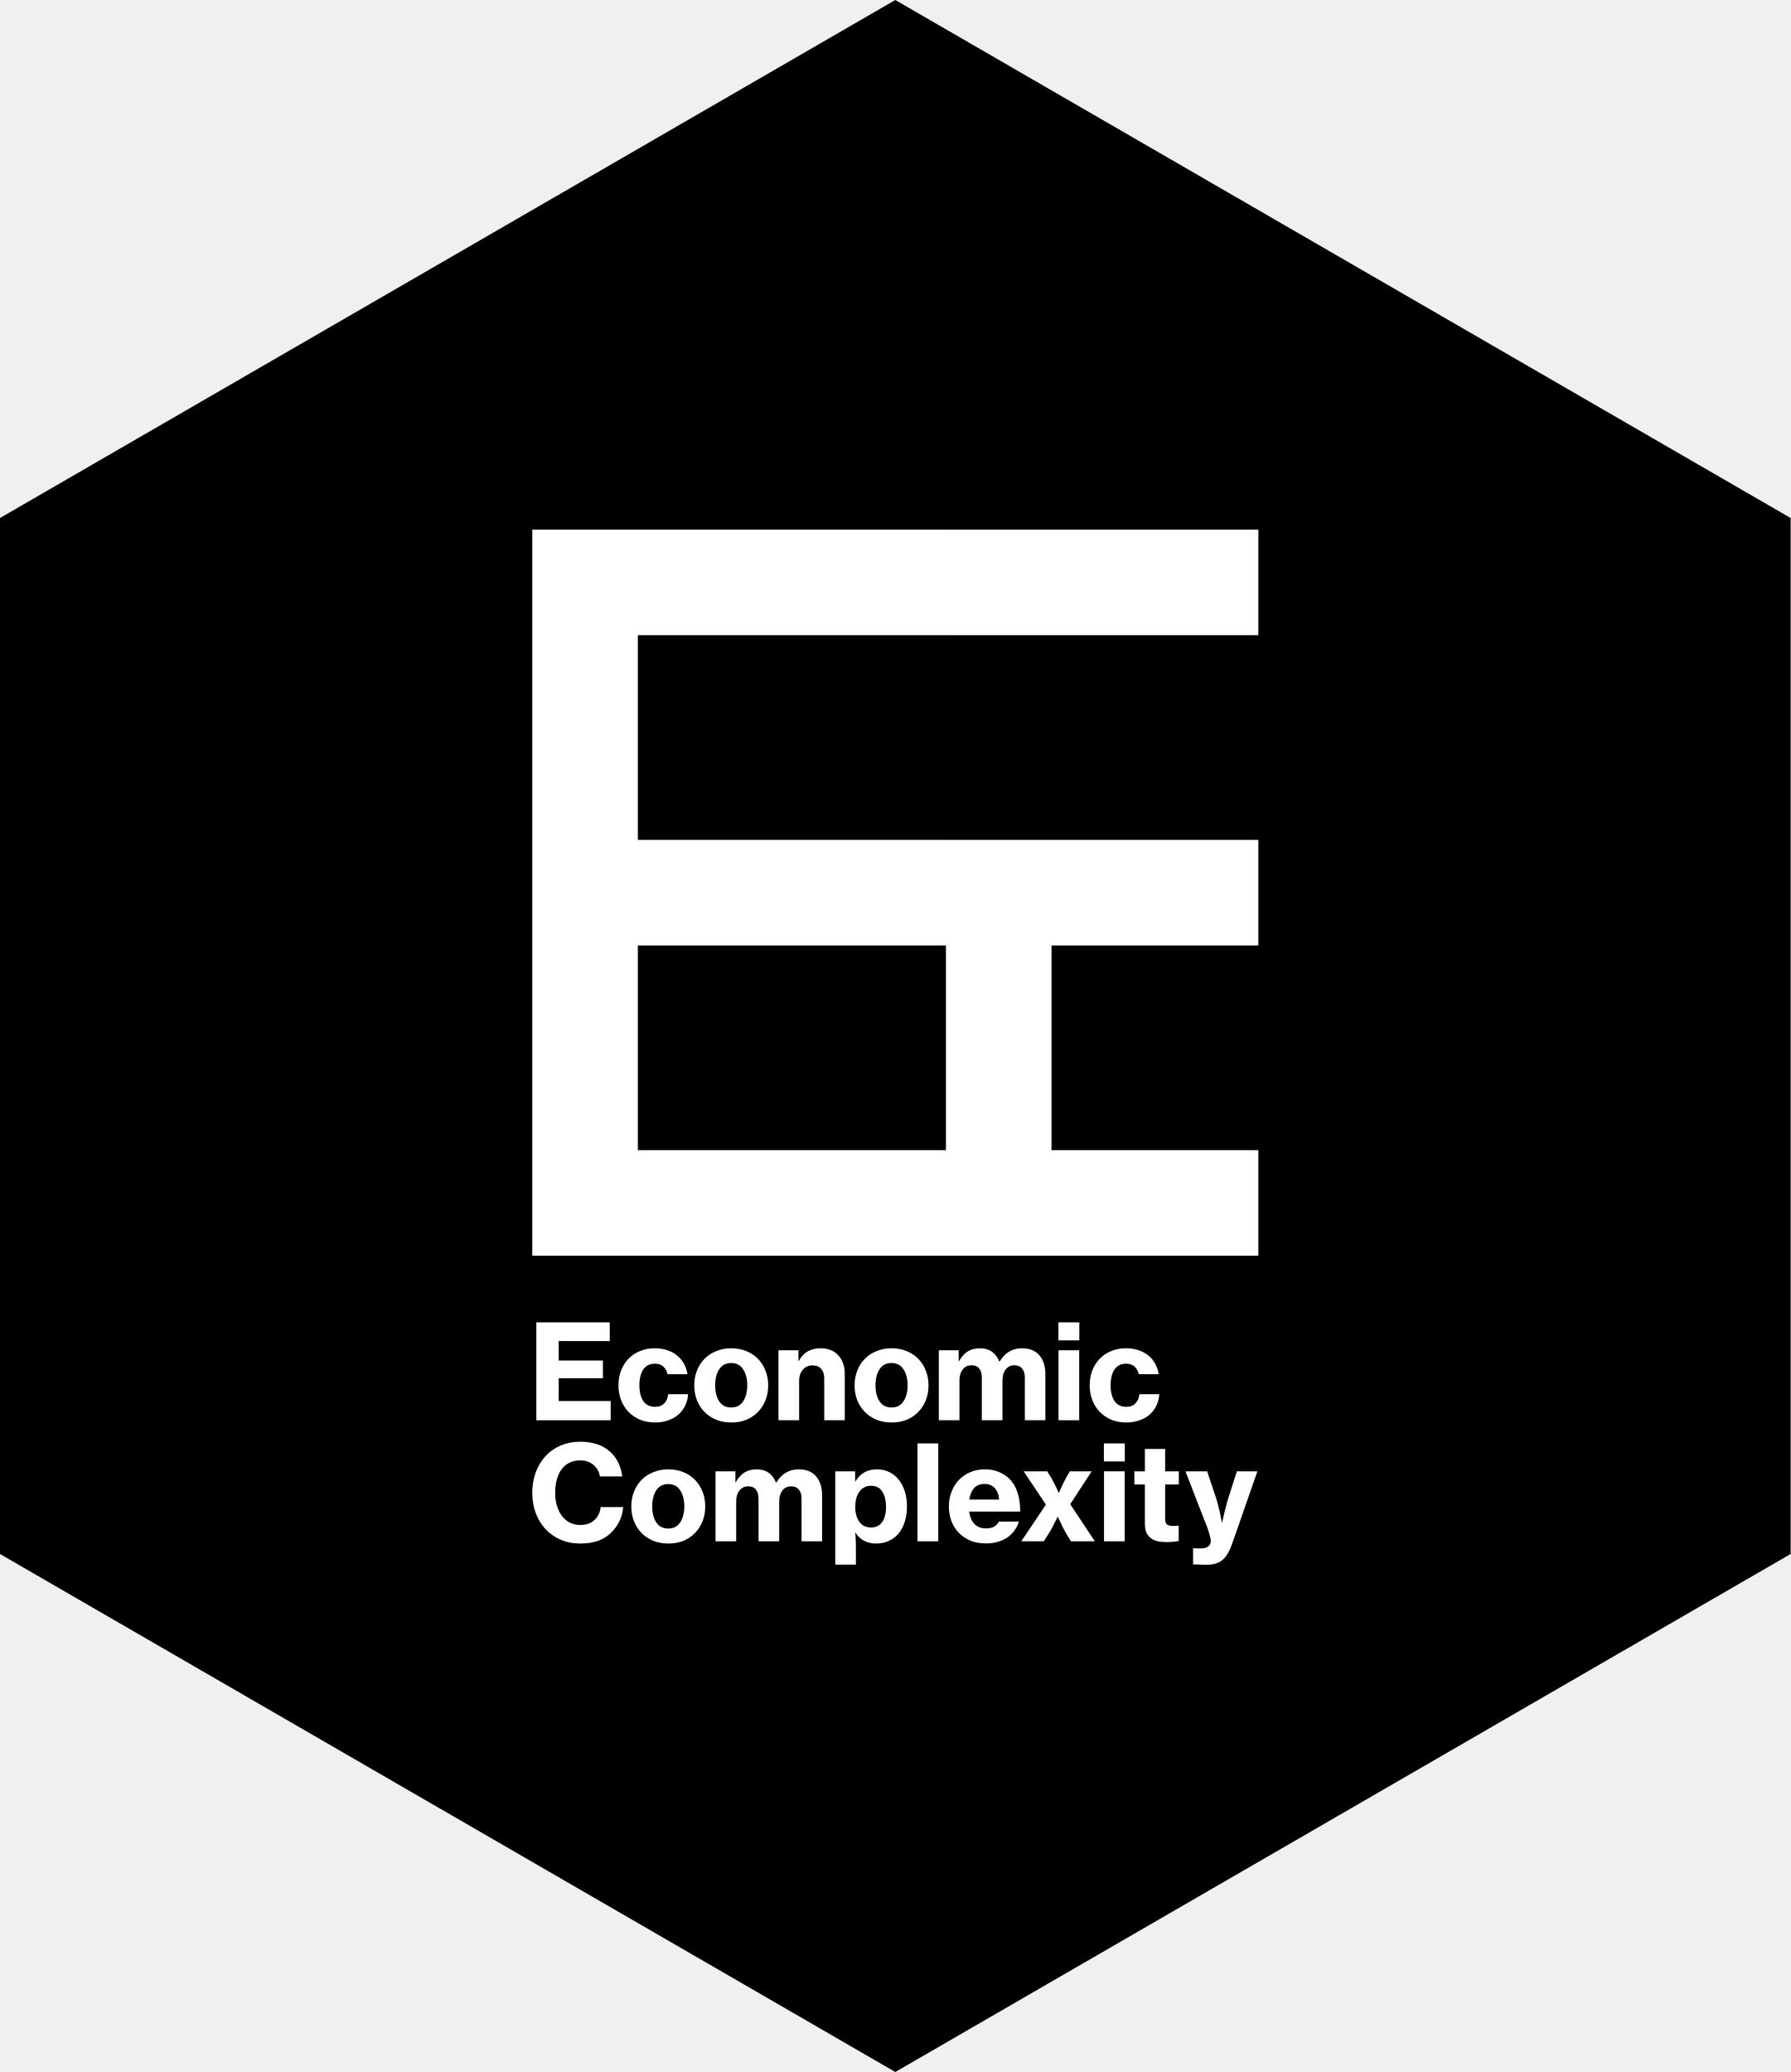
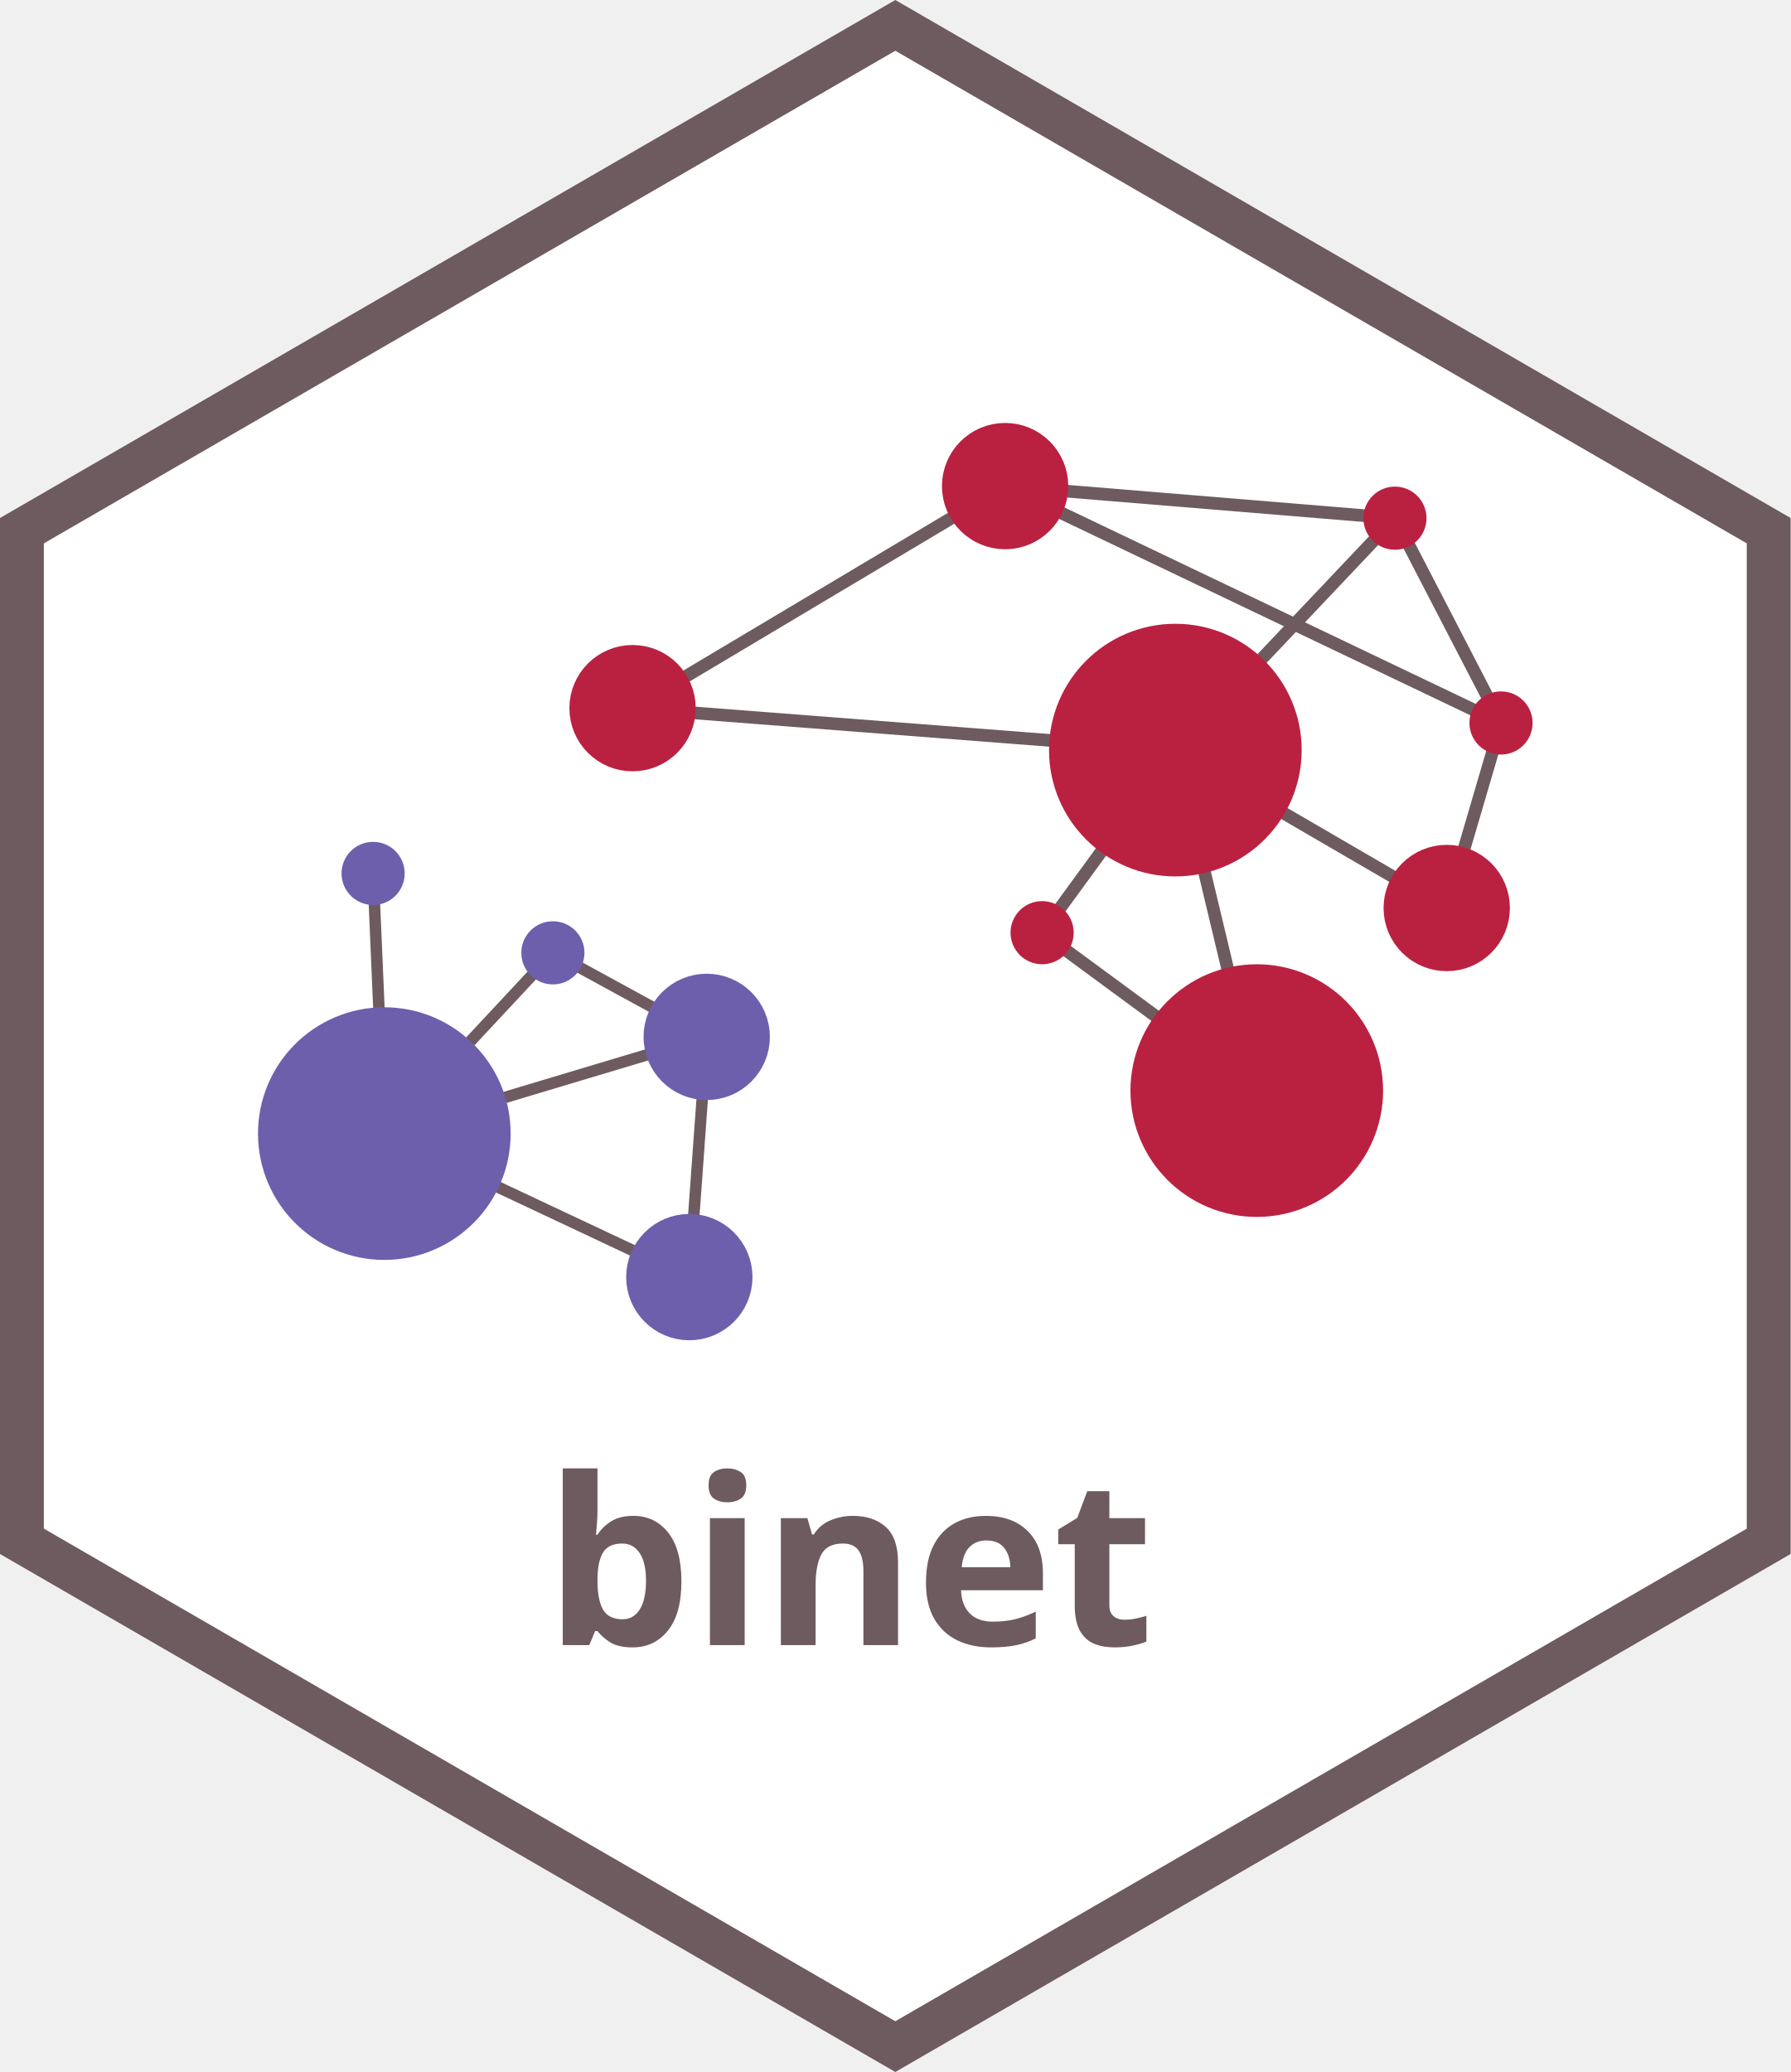
<svg xmlns="http://www.w3.org/2000/svg" xmlns:xlink="http://www.w3.org/1999/xlink" version="1.0" width="166.033" height="192.12" id="svg2811">
  <defs id="defs2813">
    <clipPath id="clp12">
      <path d="m 45.315,71.927 h 12.92 v 15.867 h -12.92 z" id="path184" />
    </clipPath>
    <clipPath id="clp21">
      <path d="m 123.91,72.178 h 26.23 v 15.294 h -26.23 z" id="path592" />
    </clipPath>
    <clipPath id="clp9">
      <path d="m 413.96,49.857 h 31.76 v 8.719 h -31.76 z" id="path100" />
    </clipPath>
    <clipPath id="clp12-5">
      <path id="path184-6" d="m 45.315,71.927 h 12.92 v 15.867 h -12.92 z" />
    </clipPath>
    <clipPath id="clp21-2">
      <path id="path592-9" d="m 123.91,72.178 h 26.23 v 15.294 h -26.23 z" />
    </clipPath>
    <clipPath id="clp9-1">
      <path id="path100-2" d="m 413.96,49.857 h 31.76 v 8.719 h -31.76 z" />
    </clipPath>
    <linearGradient xlink:href="#0-7" gradientUnits="userSpaceOnUse" y2="545.15" x2="0" y1="518.08" id="0">
      <stop id="stop7" stop-color="#faf7f7" />
      <stop id="stop9" stop-color="#d4d4d4" offset="1" />
    </linearGradient>
    <linearGradient gradientUnits="userSpaceOnUse" y2="518.08" x2="402.47" y1="545.15" x1="403.44" id="1">
      <stop id="stop12" stop-color="#d3d3d3" />
      <stop id="stop14" stop-color="#fcf9f9" offset="1" />
    </linearGradient>
    <linearGradient y2="155.59" x2="20.03" y1="261.26" x1="18.6" gradientUnits="userSpaceOnUse" id="0-7" gradientTransform="matrix(0.43355,0,0,0.43481,-57.01832,-61.89369)">
      <stop id="stop11" stop-color="#2a2c2f" />
      <stop id="stop13" stop-color="#424649" offset="1" />
    </linearGradient>
+     <clipPath id="id3">
+       <path id="path16946" d="M 11600200,27707200 C 11600200,27707200 11534980,27531590 10932860,27576730 C 10360840,27621900 10034720,27616890 9934350,27576730 C 9828980,27536600 9738670,27511520 9593160,27481420 C 9472720,27461330 9226860,27436240 9292110,27441250 C 9166690,27426220 9051260,27441250 9051260,27441250 C 9051260,27441250 9026190,27461330 9091410,27355950 C 9146610,27270650 9262010,27230540 9412520,27054890 C 9461250,26998040 10217950,27042100 10275540,27054890 C 10345810,27069960 10426090,27064950 10456200,27054890 C 10486290,27044870 10827480,27039860 10978030,27054890 C 11163230,27095180 11429670,27112850 11470030,27112410 C 11575930,27111250 11615270,27215470 11630290,27386060 C 11645360,27561690 11655400,27451310 11600200,27707200 z " />
+     </clipPath>
+     <clipPath id="id2">
+       <path id="path16943" d="M 11018100,29368000 C 11018100,29368000 10646810,29458310 10591610,29327830 C 10561510,29262630 10541460,28760860 10315640,28600300 C 10084810,28444730 9983040,28310280 9491220,27934190 C 9340580,27819000 9196690,27737270 9141540,27641950 C 9101370,27571690 9096360,27476370 9051200,27441220 C 9051200,27441220 9332220,27411120 9783780,27521500 C 9783780,27521500 9718530,27742280 9864070,27817550 C 9944350,27857680 10130020,28133680 10416010,28269130 C 10686930,28394580 10852510,28846160 10937810,29092030 C 11033170,29362990 11018100,29368000 11018100,29368000 z " />
+     </clipPath>
+     <clipPath id="id1">
+       <path id="path16940" d="M 9673400,29448300 C 9673400,29448300 10034670,29378040 10099890,29408140 C 10165110,29443290 10235360,28996690 10466170,28836160 C 10732120,28655510 11168650,28314320 11600150,27707190 C 11600150,27707190 11504830,27531580 11083350,27586780 C 11083350,27586780 11073290,27792490 11028170,27872770 C 10977980,27953060 10752200,28284220 10466170,28394600 C 10180180,28504960 9959390,28821090 9864080,29092050 C 9768760,29363010 9673400,29448300 9673400,29448300 z " />
+     </clipPath>
+     <linearGradient id="linearGradient13037">
+       <stop id="stop13039" offset="0" style="stop-color:#999;stop-opacity:1" />
+       <stop id="stop13041" offset="1" style="stop-color:#525252;stop-opacity:1" />
+     </linearGradient>
+     <linearGradient id="linearGradient12124">
+       <stop id="stop12126" offset="0" style="stop-color:#4a4a4a;stop-opacity:1" />
+       <stop id="stop12128" offset="1" style="stop-color:#adadad;stop-opacity:1" />
+     </linearGradient>
+     <linearGradient id="linearGradient11217">
+       <stop id="stop11219" offset="0" style="stop-color:#999;stop-opacity:1" />
+       <stop id="stop11221" offset="1" style="stop-color:white;stop-opacity:1" />
+     </linearGradient>
+     <linearGradient xlink:href="#linearGradient1012" id="linearGradient871" />
+     <linearGradient gradientUnits="userSpaceOnUse" xlink:href="#linearGradient865" id="linearGradient1011" y2="24.175" x2="53.212" y1="180.93" x1="77.292" />
+     <linearGradient gradientUnits="userSpaceOnUse" xlink:href="#linearGradient865" id="linearGradient1010" y2="40.054" x2="38.977" y1="-53.391" x1="43.398" />
+     <linearGradient gradientTransform="scale(1.069323,0.935172)" gradientUnits="userSpaceOnUse" xlink:href="#linearGradient865" id="linearGradient870" y2="112.486" x2="88.361" y1="199.49" x1="178.424" />
+     <linearGradient gradientTransform="scale(1.108489,0.902129)" gradientUnits="userSpaceOnUse" xlink:href="#linearGradient865" id="linearGradient864" y2="46.947" x2="82.344" y1="25.611" x1="105.807" />
+     <radialGradient gradientUnits="userSpaceOnUse" xlink:href="#linearGradient1400" id="radialGradient858" fy="77.945" fx="79.896" r="68.379" cy="77.945" cx="79.896" />
+     <radialGradient gradientUnits="userSpaceOnUse" xlink:href="#linearGradient853" id="radialGradient852" fy="325.766" fx="240.387" r="200.732" cy="477.833" cx="227.005" />
+     <linearGradient id="linearGradient849">
+       <stop id="stop850" offset="0" style="stop-color:white;stop-opacity:1" />
+       <stop id="stop861" offset="0.38" style="stop-color:#1d1d1d;stop-opacity:0.561" />
+       <stop id="stop862" offset="0.51" style="stop-color:black;stop-opacity:0.302" />
+       <stop id="stop860" offset="0.641" style="stop-color:black;stop-opacity:0.216" />
+       <stop id="stop851" offset="1" style="stop-color:black;stop-opacity:0" />
+     </linearGradient>
+     <linearGradient id="linearGradient853">
+       <stop id="stop1185" offset="0" style="stop-color:#477daf;stop-opacity:1" />
+       <stop id="stop855" offset="1" style="stop-color:#020407;stop-opacity:1" />
+     </linearGradient>
+     <linearGradient id="linearGradient865">
+       <stop id="stop866" offset="0" style="stop-color:white;stop-opacity:1" />
+       <stop id="stop868" offset="1" style="stop-color:white;stop-opacity:0" />
+     </linearGradient>
+     <linearGradient id="linearGradient1012">
+       <stop id="stop1013" offset="0" style="stop-color:black;stop-opacity:0.306" />
+       <stop id="stop1014" offset="1" style="stop-color:black;stop-opacity:0" />
+     </linearGradient>
+     <linearGradient id="linearGradient1400">
+       <stop id="stop1401" offset="0" style="stop-color:black;stop-opacity:0.678" />
+       <stop id="stop1403" offset="0.57" style="stop-color:black;stop-opacity:0.329" />
+       <stop id="stop1402" offset="1" style="stop-color:black;stop-opacity:0" />
+     </linearGradient>
+     <linearGradient gradientTransform="matrix(0.512474,0,0,0.512474,372.9769,173.2066)" gradientUnits="userSpaceOnUse" xlink:href="#linearGradient12124" id="linearGradient25235" y2="145.212" x2="271.663" y1="148.319" x1="250.919" />
+     <linearGradient gradientTransform="matrix(0.512474,0,0,0.512474,372.9769,173.2066)" gradientUnits="userSpaceOnUse" xlink:href="#linearGradient11217" id="linearGradient25237" y2="125.607" x2="177.694" y1="167.028" x1="250.958" />
+     <radialGradient gradientUnits="userSpaceOnUse" xlink:href="#linearGradient853" id="radialGradient25239" fy="325.766" fx="240.387" r="200.732" cy="477.833" cx="227.005" />
+     <linearGradient gradientTransform="matrix(0.183763,0,0,0.160709,234.2744,84.58468)" gradientUnits="userSpaceOnUse" xlink:href="#linearGradient865" id="linearGradient25241" y2="112.486" x2="88.361" y1="199.49" x1="178.424" />
+     <linearGradient gradientTransform="matrix(-0.190494,0,0,0.155031,262.187,84.58468)" gradientUnits="userSpaceOnUse" xlink:href="#linearGradient865" id="linearGradient25243" y2="46.947" x2="82.344" y1="25.611" x1="105.807" />
+     <linearGradient gradientTransform="matrix(0.512474,0,0,0.512474,372.569,173.2066)" gradientUnits="userSpaceOnUse" xlink:href="#linearGradient11217" id="linearGradient25247" y2="206.156" x2="250.27" y1="217.045" x1="250.273" />
+     <linearGradient gradientTransform="matrix(0.512474,0,0,0.512474,372.5444,173.2066)" gradientUnits="userSpaceOnUse" xlink:href="#linearGradient12124" id="linearGradient25249" y2="216.979" x2="249.154" y1="232.727" x1="249.066" />
+     <linearGradient gradientTransform="matrix(0.512474,0,0,0.512474,372.5691,182.9379)" gradientUnits="userSpaceOnUse" xlink:href="#linearGradient13037" id="linearGradient25251" y2="206.156" x2="250.27" y1="217.045" x1="250.273" />
  </defs>
  <g transform="translate(1996.689,-3007.756)" id="layer1">
    <g transform="translate(19.48863,19.49672)" id="g25472">
      <g id="g4353" transform="matrix(0.6757377,0,0,0.6757377,374.4507,977.3331)">
        <g transform="translate(80.54261)" id="g4347">
-           <g id="g79" transform="translate(8.010943,4.595812)" style="fill:#000000;stroke:#000000">
-             <path transform="matrix(0,0.08149567,-0.08132553,0,-3520.139,3565.857)" d="m -4700.408,1269.113 -1701.611,-10e-5 -850.805,-1473.638 850.806,-1473.638 1701.611,10e-5 850.805,1473.638 z" id="path4524" style="fill:#000000;fill-opacity:1;stroke:#000000;stroke-width:73.993;stroke-miterlimit:4;stroke-dasharray:none;stroke-opacity:1" />
-           </g>
+           <path style="fill:#ffffff;fill-opacity:1;stroke:#6e5b5f;stroke-width:73.993;stroke-miterlimit:4;stroke-dasharray:none;stroke-opacity:1" id="path4524" d="m -4700.408,1269.113 -1701.611,-10e-5 -850.805,-1473.638 850.806,-1473.638 1701.611,10e-5 850.805,1473.638 z" transform="matrix(0,0.08149567,-0.08132553,0,-3512.128,3570.453)" />
          <text xml:space="preserve" style="font-style:normal;font-weight:normal;font-size:59.195px;line-height:1.25;font-family:sans-serif;letter-spacing:0px;word-spacing:0px;fill:#000000;fill-opacity:1;stroke:none;stroke-width:1.48" x="-3557.927" y="3134.174" id="text65">
            <tspan id="tspan63" x="-3557.927" y="3186.547" style="stroke-width:1.48" />
          </text>
-           <g aria-label="L" style="font-style:normal;font-weight:normal;font-size:59.195px;line-height:1.25;font-family:sans-serif;letter-spacing:0px;word-spacing:0px;fill:#000000;fill-opacity:1;stroke:none;stroke-width:1.48" id="text42" transform="translate(-5.664483,-5.192442)" />
-           <g transform="translate(7.080603,18.88161)" id="g86" style="font-style:normal;font-weight:normal;font-size:59.195px;line-height:1.25;font-family:sans-serif;letter-spacing:0px;word-spacing:0px;fill:#000000;fill-opacity:1;stroke:none;stroke-width:1.48" aria-label="L" />
-           <g id="g361" transform="matrix(0.930113,0,0,0.930113,-243.677,214.1911)">
-             <g id="g388" transform="matrix(1.001176,0,0,1.001176,16.33443,-3.764145)">
-               <g id="g356" transform="matrix(0.7474681,0,0,0.7474681,-895.6603,817.8739)">
-                 <path d="m -3566.168,3139.223 h 14.471 v 3.683 h -10.062 v 3.838 h 8.714 v 3.501 h -8.714 v 4.487 h 10.244 v 3.786 h -14.653 z" style="font-style:normal;font-variant:normal;font-weight:normal;font-stretch:normal;font-size:medium;line-height:0.9;font-family:'Neue Haas Grotesk Text Pro';-inkscape-font-specification:'Neue Haas Grotesk Text Pro';letter-spacing:0px;word-spacing:0px;fill:#ffffff;fill-opacity:1;stroke:none;stroke-width:0.648" id="path44" />
-                 <path d="m -3542.719,3158.959 q -1.66,0 -3.008,-0.545 -1.323,-0.571 -2.282,-1.556 -0.934,-0.986 -1.452,-2.308 -0.519,-1.349 -0.519,-2.905 0,-1.556 0.493,-2.879 0.519,-1.349 1.452,-2.334 0.934,-0.986 2.256,-1.53 1.323,-0.571 2.956,-0.571 1.375,0 2.49,0.389 1.115,0.363 1.919,1.037 0.83,0.674 1.349,1.634 0.519,0.934 0.7,2.049 h -3.942 q -0.207,-0.96 -0.83,-1.504 -0.622,-0.571 -1.634,-0.571 -1.556,0 -2.334,1.167 -0.752,1.167 -0.752,3.112 0,1.893 0.752,3.06 0.778,1.167 2.334,1.167 1.141,0 1.789,-0.648 0.674,-0.648 0.804,-1.841 h 3.916 q -0.052,1.167 -0.545,2.204 -0.467,1.011 -1.297,1.764 -0.83,0.752 -2.023,1.167 -1.167,0.441 -2.593,0.441 z" style="font-style:normal;font-variant:normal;font-weight:normal;font-stretch:normal;font-size:medium;line-height:0.9;font-family:'Neue Haas Grotesk Text Pro';-inkscape-font-specification:'Neue Haas Grotesk Text Pro';letter-spacing:0px;word-spacing:0px;fill:#ffffff;fill-opacity:1;stroke:none;stroke-width:0.648" id="path46" />
-                 <path d="m -3527.725,3158.959 q -1.66,0 -3.008,-0.545 -1.349,-0.571 -2.308,-1.556 -0.96,-0.986 -1.478,-2.308 -0.519,-1.349 -0.519,-2.905 0,-1.556 0.519,-2.879 0.519,-1.349 1.478,-2.334 0.96,-0.986 2.308,-1.53 1.349,-0.571 3.008,-0.571 1.634,0 2.982,0.571 1.349,0.545 2.282,1.53 0.96,0.986 1.478,2.334 0.519,1.323 0.519,2.879 0,1.556 -0.519,2.905 -0.519,1.323 -1.478,2.308 -0.934,0.986 -2.282,1.556 -1.349,0.545 -2.982,0.545 z m -0.026,-2.957 q 1.53,0 2.334,-1.193 0.83,-1.219 0.83,-3.164 0,-1.971 -0.83,-3.19 -0.804,-1.219 -2.334,-1.219 -1.556,0 -2.36,1.219 -0.804,1.219 -0.804,3.19 0,1.945 0.804,3.164 0.804,1.193 2.36,1.193 z" style="font-style:normal;font-variant:normal;font-weight:normal;font-stretch:normal;font-size:medium;line-height:0.9;font-family:'Neue Haas Grotesk Text Pro';-inkscape-font-specification:'Neue Haas Grotesk Text Pro';letter-spacing:0px;word-spacing:0px;fill:#ffffff;fill-opacity:1;stroke:none;stroke-width:0.648" id="path48" />
-                 <path d="m -3514.493,3146.822 h 0.078 q 0.648,-1.245 1.712,-1.867 1.089,-0.623 2.542,-0.623 2.282,0 3.527,1.401 1.271,1.375 1.271,3.708 v 9.077 h -4.046 v -8.299 q 0,-1.141 -0.597,-1.815 -0.571,-0.7 -1.712,-0.7 -1.193,0 -1.919,0.856 -0.726,0.856 -0.726,2.178 v 7.78 h -4.072 v -13.797 h 3.942 z" style="font-style:normal;font-variant:normal;font-weight:normal;font-stretch:normal;font-size:medium;line-height:0.9;font-family:'Neue Haas Grotesk Text Pro';-inkscape-font-specification:'Neue Haas Grotesk Text Pro';letter-spacing:0px;word-spacing:0px;fill:#ffffff;fill-opacity:1;stroke:none;stroke-width:0.648" id="path50" />
-                 <path d="m -3496.118,3158.959 q -1.66,0 -3.008,-0.545 -1.349,-0.571 -2.308,-1.556 -0.96,-0.986 -1.478,-2.308 -0.519,-1.349 -0.519,-2.905 0,-1.556 0.519,-2.879 0.519,-1.349 1.478,-2.334 0.96,-0.986 2.308,-1.53 1.349,-0.571 3.008,-0.571 1.634,0 2.982,0.571 1.349,0.545 2.282,1.53 0.96,0.986 1.478,2.334 0.519,1.323 0.519,2.879 0,1.556 -0.519,2.905 -0.519,1.323 -1.478,2.308 -0.934,0.986 -2.282,1.556 -1.349,0.545 -2.982,0.545 z m -0.026,-2.957 q 1.53,0 2.334,-1.193 0.83,-1.219 0.83,-3.164 0,-1.971 -0.83,-3.19 -0.804,-1.219 -2.334,-1.219 -1.556,0 -2.36,1.219 -0.804,1.219 -0.804,3.19 0,1.945 0.804,3.164 0.804,1.193 2.36,1.193 z" style="font-style:normal;font-variant:normal;font-weight:normal;font-stretch:normal;font-size:medium;line-height:0.9;font-family:'Neue Haas Grotesk Text Pro';-inkscape-font-specification:'Neue Haas Grotesk Text Pro';letter-spacing:0px;word-spacing:0px;fill:#ffffff;fill-opacity:1;stroke:none;stroke-width:0.648" id="path52" />
-                 <path d="m -3486.827,3144.721 h 3.916 v 2.153 h 0.078 q 0.674,-1.245 1.66,-1.893 1.011,-0.648 2.49,-0.648 2.723,0 3.786,2.619 h 0.052 q 0.856,-1.401 1.945,-1.997 1.115,-0.623 2.438,-0.623 2.308,0 3.475,1.401 1.167,1.375 1.167,3.683 v 9.103 h -4.046 v -8.428 q 0,-1.141 -0.545,-1.764 -0.519,-0.648 -1.504,-0.648 -1.089,0 -1.738,0.83 -0.622,0.83 -0.622,2.152 v 7.858 h -4.072 v -8.428 q 0,-1.141 -0.519,-1.764 -0.493,-0.648 -1.504,-0.648 -1.089,0 -1.738,0.83 -0.648,0.83 -0.648,2.152 v 7.858 h -4.072 z" style="font-style:normal;font-variant:normal;font-weight:normal;font-stretch:normal;font-size:medium;line-height:0.9;font-family:'Neue Haas Grotesk Text Pro';-inkscape-font-specification:'Neue Haas Grotesk Text Pro';letter-spacing:0px;word-spacing:0px;fill:#ffffff;fill-opacity:1;stroke:none;stroke-width:0.648" id="path54" />
-                 <path d="m -3463.249,3139.223 h 4.123 v 3.553 h -4.123 z m 0.026,5.498 h 4.072 v 13.797 h -4.072 z" style="font-style:normal;font-variant:normal;font-weight:normal;font-stretch:normal;font-size:medium;line-height:0.9;font-family:'Neue Haas Grotesk Text Pro';-inkscape-font-specification:'Neue Haas Grotesk Text Pro';letter-spacing:0px;word-spacing:0px;fill:#ffffff;fill-opacity:1;stroke:none;stroke-width:0.648" id="path56" />
-                 <path d="m -3449.823,3158.959 q -1.66,0 -3.008,-0.545 -1.323,-0.571 -2.282,-1.556 -0.934,-0.986 -1.452,-2.308 -0.519,-1.349 -0.519,-2.905 0,-1.556 0.493,-2.879 0.519,-1.349 1.452,-2.334 0.934,-0.986 2.256,-1.53 1.323,-0.571 2.957,-0.571 1.375,0 2.49,0.389 1.115,0.363 1.919,1.037 0.83,0.674 1.349,1.634 0.519,0.934 0.7,2.049 h -3.942 q -0.207,-0.96 -0.83,-1.504 -0.622,-0.571 -1.634,-0.571 -1.556,0 -2.334,1.167 -0.752,1.167 -0.752,3.112 0,1.893 0.752,3.06 0.778,1.167 2.334,1.167 1.141,0 1.789,-0.648 0.674,-0.648 0.804,-1.841 h 3.916 q -0.052,1.167 -0.545,2.204 -0.467,1.011 -1.297,1.764 -0.83,0.752 -2.023,1.167 -1.167,0.441 -2.593,0.441 z" style="font-style:normal;font-variant:normal;font-weight:normal;font-stretch:normal;font-size:medium;line-height:0.9;font-family:'Neue Haas Grotesk Text Pro';-inkscape-font-specification:'Neue Haas Grotesk Text Pro';letter-spacing:0px;word-spacing:0px;fill:#ffffff;fill-opacity:1;stroke:none;stroke-width:0.648" id="path58" />
-                 <path d="m -3557.506,3182.824 q -2.101,0 -3.864,-0.752 -1.738,-0.752 -2.982,-2.075 -1.245,-1.349 -1.945,-3.19 -0.674,-1.841 -0.674,-3.994 0,-2.152 0.674,-3.994 0.674,-1.841 1.893,-3.19 1.245,-1.349 2.982,-2.101 1.764,-0.778 3.916,-0.778 1.608,0 2.956,0.389 1.349,0.363 2.334,1.115 1.323,0.96 2.049,2.334 0.752,1.375 0.934,3.008 h -4.409 q -0.207,-1.375 -1.245,-2.256 -1.011,-0.908 -2.645,-0.908 -1.245,0 -2.178,0.493 -0.908,0.467 -1.53,1.323 -0.597,0.856 -0.908,2.023 -0.311,1.167 -0.311,2.542 0,1.375 0.337,2.542 0.363,1.167 0.986,2.023 0.648,0.83 1.556,1.323 0.934,0.467 2.075,0.467 1.789,0 2.827,-1.011 1.037,-1.011 1.193,-2.516 h 4.435 q -0.104,1.452 -0.726,2.749 -0.622,1.271 -1.608,2.256 -1.089,1.089 -2.593,1.634 -1.504,0.545 -3.527,0.545 z" style="font-style:normal;font-variant:normal;font-weight:normal;font-stretch:normal;font-size:medium;line-height:0.9;font-family:'Neue Haas Grotesk Text Pro';-inkscape-font-specification:'Neue Haas Grotesk Text Pro';letter-spacing:0px;word-spacing:0px;fill:#ffffff;fill-opacity:1;stroke:none;stroke-width:0.648" id="path60" />
-                 <path d="m -3540.135,3182.824 q -1.66,0 -3.008,-0.545 -1.349,-0.571 -2.308,-1.556 -0.96,-0.986 -1.478,-2.308 -0.519,-1.349 -0.519,-2.905 0,-1.556 0.519,-2.879 0.519,-1.349 1.478,-2.334 0.96,-0.986 2.308,-1.53 1.349,-0.571 3.008,-0.571 1.634,0 2.982,0.571 1.349,0.545 2.282,1.53 0.96,0.986 1.478,2.334 0.519,1.323 0.519,2.879 0,1.556 -0.519,2.905 -0.519,1.323 -1.478,2.308 -0.934,0.986 -2.282,1.556 -1.349,0.545 -2.982,0.545 z m -0.026,-2.957 q 1.53,0 2.334,-1.193 0.83,-1.219 0.83,-3.164 0,-1.971 -0.83,-3.19 -0.804,-1.219 -2.334,-1.219 -1.556,0 -2.36,1.219 -0.804,1.219 -0.804,3.19 0,1.945 0.804,3.164 0.804,1.193 2.36,1.193 z" style="font-style:normal;font-variant:normal;font-weight:normal;font-stretch:normal;font-size:medium;line-height:0.9;font-family:'Neue Haas Grotesk Text Pro';-inkscape-font-specification:'Neue Haas Grotesk Text Pro';letter-spacing:0px;word-spacing:0px;fill:#ffffff;fill-opacity:1;stroke:none;stroke-width:0.648" id="path62" />
-                 <path d="m -3530.844,3168.586 h 3.916 v 2.152 h 0.078 q 0.674,-1.245 1.66,-1.893 1.011,-0.648 2.49,-0.648 2.723,0 3.786,2.619 h 0.052 q 0.856,-1.401 1.945,-1.997 1.115,-0.623 2.438,-0.623 2.308,0 3.475,1.401 1.167,1.375 1.167,3.683 v 9.103 h -4.046 v -8.428 q 0,-1.141 -0.545,-1.764 -0.519,-0.648 -1.504,-0.648 -1.089,0 -1.738,0.83 -0.622,0.83 -0.622,2.152 v 7.858 h -4.072 v -8.428 q 0,-1.141 -0.519,-1.764 -0.493,-0.648 -1.504,-0.648 -1.089,0 -1.738,0.83 -0.648,0.83 -0.648,2.152 v 7.858 h -4.072 z" style="font-style:normal;font-variant:normal;font-weight:normal;font-stretch:normal;font-size:medium;line-height:0.9;font-family:'Neue Haas Grotesk Text Pro';-inkscape-font-specification:'Neue Haas Grotesk Text Pro';letter-spacing:0px;word-spacing:0px;fill:#ffffff;fill-opacity:1;stroke:none;stroke-width:0.648" id="path64" />
-                 <path d="m -3507.24,3168.586 h 3.916 v 1.971 h 0.078 q 1.401,-2.36 4.201,-2.36 1.375,0 2.464,0.545 1.115,0.545 1.867,1.53 0.778,0.96 1.193,2.308 0.415,1.323 0.415,2.905 0,1.686 -0.441,3.06 -0.415,1.349 -1.219,2.308 -0.778,0.934 -1.919,1.452 -1.115,0.519 -2.49,0.519 -1.375,0 -2.438,-0.571 -1.037,-0.571 -1.634,-1.582 h -0.052 q 0.052,0.389 0.078,1.141 0.052,0.752 0.052,1.867 v 3.294 h -4.072 z m 7.106,11.074 q 1.4,0 2.152,-1.089 0.752,-1.089 0.752,-2.957 0,-1.867 -0.726,-3.008 -0.726,-1.167 -2.23,-1.167 -0.778,0 -1.375,0.337 -0.571,0.311 -0.96,0.882 -0.389,0.571 -0.597,1.323 -0.181,0.752 -0.181,1.634 0,1.79 0.804,2.931 0.804,1.115 2.36,1.115 z" style="font-style:normal;font-variant:normal;font-weight:normal;font-stretch:normal;font-size:medium;line-height:0.9;font-family:'Neue Haas Grotesk Text Pro';-inkscape-font-specification:'Neue Haas Grotesk Text Pro';letter-spacing:0px;word-spacing:0px;fill:#ffffff;fill-opacity:1;stroke:none;stroke-width:0.648" id="path66" />
-                 <path d="m -3491.03,3163.088 h 4.098 v 19.295 h -4.098 z" style="font-style:normal;font-variant:normal;font-weight:normal;font-stretch:normal;font-size:medium;line-height:0.9;font-family:'Neue Haas Grotesk Text Pro';-inkscape-font-specification:'Neue Haas Grotesk Text Pro';letter-spacing:0px;word-spacing:0px;fill:#ffffff;fill-opacity:1;stroke:none;stroke-width:0.648" id="path68" />
-                 <path d="m -3477.555,3182.798 q -1.686,0 -3.034,-0.545 -1.349,-0.571 -2.308,-1.556 -0.934,-0.986 -1.452,-2.308 -0.493,-1.323 -0.493,-2.879 0,-1.556 0.519,-2.879 0.519,-1.349 1.452,-2.334 0.934,-0.986 2.23,-1.53 1.297,-0.571 2.879,-0.571 1.478,0 2.645,0.467 1.193,0.467 2.101,1.297 1.167,1.141 1.712,2.827 0.545,1.686 0.519,3.735 h -10.062 q 0.207,1.556 1.037,2.438 0.83,0.882 2.308,0.882 0.96,0 1.556,-0.337 0.622,-0.363 0.96,-1.011 h 3.942 q -0.259,0.908 -0.83,1.712 -0.545,0.778 -1.375,1.375 -0.804,0.571 -1.893,0.882 -1.089,0.337 -2.412,0.337 z m -0.207,-11.722 q -1.4,0 -2.127,0.83 -0.726,0.83 -0.934,2.256 h 5.887 q -0.104,-1.452 -0.856,-2.256 -0.752,-0.83 -1.971,-0.83 z" style="font-style:normal;font-variant:normal;font-weight:normal;font-stretch:normal;font-size:medium;line-height:0.9;font-family:'Neue Haas Grotesk Text Pro';-inkscape-font-specification:'Neue Haas Grotesk Text Pro';letter-spacing:0px;word-spacing:0px;fill:#ffffff;fill-opacity:1;stroke:none;stroke-width:0.648" id="path70" />
-                 <path d="m -3465.715,3175.148 -4.383,-6.561 h 4.642 l 0.804,1.297 q 0.259,0.441 0.519,0.96 0.259,0.493 0.467,0.934 0.259,0.519 0.467,1.037 h 0.052 q 0.207,-0.519 0.467,-1.037 0.207,-0.441 0.441,-0.934 0.259,-0.519 0.493,-0.96 l 0.752,-1.297 h 4.305 l -4.227,6.483 4.85,7.313 h -4.72 l -1.063,-1.764 q -0.259,-0.441 -0.519,-0.96 -0.259,-0.545 -0.467,-1.011 -0.259,-0.545 -0.519,-1.089 h -0.052 l -0.545,1.089 q -0.233,0.467 -0.519,1.011 -0.259,0.519 -0.545,0.96 l -1.115,1.764 h -4.435 z" style="font-style:normal;font-variant:normal;font-weight:normal;font-stretch:normal;font-size:medium;line-height:0.9;font-family:'Neue Haas Grotesk Text Pro';-inkscape-font-specification:'Neue Haas Grotesk Text Pro';letter-spacing:0px;word-spacing:0px;fill:#ffffff;fill-opacity:1;stroke:none;stroke-width:0.648" id="path72" />
-                 <path d="m -3454.284,3163.088 h 4.123 v 3.553 h -4.123 z m 0.026,5.498 h 4.072 v 13.797 h -4.072 z" style="font-style:normal;font-variant:normal;font-weight:normal;font-stretch:normal;font-size:medium;line-height:0.9;font-family:'Neue Haas Grotesk Text Pro';-inkscape-font-specification:'Neue Haas Grotesk Text Pro';letter-spacing:0px;word-spacing:0px;fill:#ffffff;fill-opacity:1;stroke:none;stroke-width:0.648" id="path74" />
-                 <path d="m -3448.275,3168.586 h 2.075 v -4.409 h 3.994 v 4.409 h 2.697 v 2.593 h -2.697 v 6.847 q 0,0.778 0.389,1.063 0.415,0.259 1.141,0.259 0.207,0 0.467,0 0.259,-0.026 0.467,-0.052 h 0.207 v 3.034 q -0.337,0.052 -0.934,0.13 -0.597,0.078 -1.426,0.078 -0.96,0 -1.764,-0.156 -0.778,-0.181 -1.349,-0.597 -0.571,-0.441 -0.882,-1.115 -0.311,-0.7 -0.311,-1.764 v -7.728 h -2.075 z" style="font-style:normal;font-variant:normal;font-weight:normal;font-stretch:normal;font-size:medium;line-height:0.9;font-family:'Neue Haas Grotesk Text Pro';-inkscape-font-specification:'Neue Haas Grotesk Text Pro';letter-spacing:0px;word-spacing:0px;fill:#ffffff;fill-opacity:1;stroke:none;stroke-width:0.648" id="path76" />
-                 <path d="m -3433.977,3186.999 q -0.052,0 -0.467,0 -0.415,0 -0.908,-0.026 -0.493,0 -0.908,-0.026 -0.415,0 -0.441,0 v -3.19 h 0.207 q 0.026,0 0.207,0 0.207,0.026 0.441,0.026 0.233,0 0.415,0 0.207,0 0.259,0 1.841,0 1.971,-1.4 0,-0.363 -0.181,-1.089 -0.182,-0.752 -0.545,-1.686 l -4.279,-11.022 h 4.279 l 1.764,5.29 q 0.233,0.7 0.441,1.556 0.207,0.83 0.363,1.556 0.182,0.856 0.337,1.686 h 0.052 q 0.182,-0.856 0.389,-1.712 0.182,-0.726 0.389,-1.556 0.207,-0.83 0.441,-1.53 l 1.686,-5.29 h 4.046 l -4.927,14.134 q -0.415,1.193 -0.882,1.997 -0.467,0.83 -1.063,1.323 -0.596,0.519 -1.349,0.726 -0.752,0.233 -1.738,0.233 z" style="font-style:normal;font-variant:normal;font-weight:normal;font-stretch:normal;font-size:medium;line-height:0.9;font-family:'Neue Haas Grotesk Text Pro';-inkscape-font-specification:'Neue Haas Grotesk Text Pro';letter-spacing:0px;word-spacing:0px;fill:#ffffff;fill-opacity:1;stroke:none;stroke-width:0.648" id="path78" />
-               </g>
-               <g id="g308" transform="matrix(0.6860008,0,0,0.6860008,-1111.639,986.9391)" style="stroke:#ffffff">
-                 <path id="rect179" style="opacity:1;fill:#ffffff;fill-opacity:1;stroke:#ffffff;stroke-width:0.459;stroke-linecap:square;stroke-linejoin:miter;stroke-miterlimit:4;stroke-dasharray:none" d="m -3549.298,3159.507 h -22.215 v -22.215 h 22.215 z m 0,-22.215 h -22.215 v -22.215 h 22.215 z m 0,-22.215 h -22.215 v -22.215 h 22.215 z m 0,-22.215 h -22.215 v -22.215 h 22.215 z m 0,-22.215 h -22.215 v -22.215 h 22.215 z m 0,-22.215 h -22.215 v -22.215 h 22.215 z m 0,-22.215 h -22.215 v -22.215 h 22.215 z m 22.215,133.292 h -22.215 v -22.215 h 22.215 z m 0,-66.646 h -22.215 v -22.215 h 22.215 z m 0,-66.646 h -22.215 v -22.215 h 22.215 z m 22.215,133.292 h -22.215 v -22.215 h 22.215 z m 0,-66.646 h -22.215 v -22.215 h 22.215 z m 0,-66.646 h -22.215 v -22.215 h 22.215 z m 22.215,133.292 h -22.215 v -22.215 h 22.215 z m 0,-66.646 h -22.215 v -22.215 h 22.215 z m 0,-66.646 h -22.215 v -22.215 h 22.215 z m 22.215,133.292 h -22.215 v -22.215 h 22.215 z m 0,-22.215 h -22.215 v -22.215 h 22.215 z m 0,-22.215 h -22.215 v -22.215 h 22.215 z m 0,-22.215 h -22.215 v -22.215 h 22.215 z m 0,-66.646 h -22.215 v -22.215 h 22.215 z m 22.215,133.292 h -22.215 v -22.215 h 22.215 z m 0,-66.646 h -22.215 v -22.215 h 22.215 z m 0,-66.646 h -22.215 v -22.215 h 22.215 z m 22.215,133.292 h -22.215 v -22.215 h 22.215 z m 0,-66.646 h -22.215 v -22.215 h 22.215 z m 0,-66.646 h -22.215 v -22.215 h 22.215 z" />
+           <g id="g4814" transform="translate(2.83186,-16.15923)">
+             <g id="g327" transform="translate(-7.766407,4.987408)">
+               <g id="g418" transform="translate(0,-1.365332e-5)">
+                 <text id="text963" y="3212.804" x="-3538.677" style="font-style:normal;font-weight:normal;font-size:31.902px;line-height:0;font-family:sans-serif;letter-spacing:0px;word-spacing:0px;fill:#c6c72d;fill-opacity:1;stroke:none;stroke-width:1.196" xml:space="preserve">
+                   <tspan style="font-style:normal;font-variant:normal;font-weight:bold;font-stretch:normal;font-family:'Fira Mono';-inkscape-font-specification:'Fira Mono Bold';fill:#6e5b5f;fill-opacity:1;stroke-width:1.196" y="3212.804" x="-3538.677" id="tspan961">binet</tspan>
+                 </text>
+                 <g id="g303" transform="matrix(1.171312,0,0,1.171312,631.6331,-557.7254)">
+                   <g id="g337">
+                     <path id="path389" d="m -3580.472,3128.666 1.314,30.476 35.731,16.815" style="fill:none;stroke:#6e5b5f;stroke-width:1.345px;stroke-linecap:butt;stroke-linejoin:miter;stroke-opacity:1" />
+                     <path style="fill:none;stroke:#6e5b5f;stroke-width:1.48px;stroke-linecap:butt;stroke-linejoin:miter;stroke-opacity:1" d="m -3460.765,3087.049 -25.724,27.169" id="path147" />
+                     <path style="fill:none;stroke:#6e5b5f;stroke-width:1.48px;stroke-linecap:butt;stroke-linejoin:miter;stroke-opacity:1" d="m -3486.489,3114.218 -63.588,-4.914" id="path137" />
+                     <path style="fill:none;stroke:#6e5b5f;stroke-width:1.48px;stroke-linecap:butt;stroke-linejoin:miter;stroke-opacity:1" d="m -3550.077,3109.305 43.644,-26.013 45.668,3.757 12.428,23.99" id="path135" />
+                     <path style="fill:none;stroke:#6e5b5f;stroke-width:1.48px;stroke-linecap:butt;stroke-linejoin:miter;stroke-opacity:1" d="m -3486.489,3114.218 9.538,39.887 -25.146,-18.498" id="path139" />
+                     <path style="fill:none;stroke:#6e5b5f;stroke-width:1.48px;stroke-linecap:butt;stroke-linejoin:miter;stroke-opacity:1" d="m -3502.097,3135.607 15.608,-21.389" id="path141" />
+                     <path style="fill:none;stroke:#6e5b5f;stroke-width:1.48px;stroke-linecap:butt;stroke-linejoin:miter;stroke-opacity:1" d="m -3448.337,3111.039 -6.359,21.678 -31.794,-18.498" id="path143" />
+                     <path style="fill:none;stroke:#6e5b5f;stroke-width:1.48px;stroke-linecap:butt;stroke-linejoin:miter;stroke-opacity:1" d="m -3448.337,3111.039 -58.096,-27.747" id="path149" />
+                     <ellipse ry="7.91" rx="7.91" cy="3114.218" cx="-3486.489" id="ellipse121" style="opacity:1;fill:#ba2141;fill-opacity:1;stroke:#ba2141;stroke-width:13.777;stroke-linecap:square;stroke-linejoin:miter;stroke-miterlimit:4;stroke-dasharray:none" />
+                     <ellipse style="opacity:1;fill:#ba2141;fill-opacity:1;stroke:#ba2141;stroke-width:6.889;stroke-linecap:square;stroke-linejoin:miter;stroke-miterlimit:4;stroke-dasharray:none" id="path115" cx="-3550.077" cy="3109.305" rx="3.955" ry="3.955" />
+                     <ellipse ry="3.955" rx="3.955" cy="3083.292" cx="-3506.433" id="ellipse117" style="opacity:1;fill:#ba2141;fill-opacity:1;stroke:#ba2141;stroke-width:6.889;stroke-linecap:square;stroke-linejoin:miter;stroke-miterlimit:4;stroke-dasharray:none" />
+                     <ellipse style="opacity:1;fill:#ba2141;fill-opacity:1;stroke:#ba2141;stroke-width:13.777;stroke-linecap:square;stroke-linejoin:miter;stroke-miterlimit:4;stroke-dasharray:none" id="ellipse123" cx="-3476.951" cy="3154.106" rx="7.91" ry="7.91" />
+                     <ellipse ry="1.977" rx="1.977" cy="3087.049" cx="-3460.765" id="ellipse125" style="opacity:1;fill:#ba2141;fill-opacity:1;stroke:#ba2141;stroke-width:3.444;stroke-linecap:square;stroke-linejoin:miter;stroke-miterlimit:4;stroke-dasharray:none" />
+                     <ellipse style="opacity:1;fill:#ba2141;fill-opacity:1;stroke:#ba2141;stroke-width:3.444;stroke-linecap:square;stroke-linejoin:miter;stroke-miterlimit:4;stroke-dasharray:none" id="ellipse127" cx="-3502.097" cy="3135.607" rx="1.977" ry="1.977" />
+                     <ellipse style="opacity:1;fill:#ba2141;fill-opacity:1;stroke:#ba2141;stroke-width:3.444;stroke-linecap:square;stroke-linejoin:miter;stroke-miterlimit:4;stroke-dasharray:none" id="ellipse129" cx="-3448.337" cy="3111.039" rx="1.977" ry="1.977" />
+                     <ellipse ry="3.955" rx="3.955" cy="3132.717" cx="-3454.696" id="ellipse131" style="opacity:1;fill:#ba2141;fill-opacity:1;stroke:#ba2141;stroke-width:6.889;stroke-linecap:square;stroke-linejoin:miter;stroke-miterlimit:4;stroke-dasharray:none" />
+                     <ellipse ry="1.977" rx="1.977" cy="3128.666" cx="-3580.471" id="ellipse124" style="opacity:1;fill:#6e5fad;fill-opacity:1;stroke:#6e5fad;stroke-width:3.444;stroke-linecap:square;stroke-linejoin:miter;stroke-miterlimit:4;stroke-dasharray:none" />
+                     <path style="fill:none;stroke:#6e5b5f;stroke-width:1.345px;stroke-linecap:butt;stroke-linejoin:miter;stroke-opacity:1" d="m -3579.158,3159.142 19.748,-21.174 18.02,9.846 -2.037,28.142" id="path134" />
+                     <path style="fill:none;stroke:#6e5b5f;stroke-width:1.345px;stroke-linecap:butt;stroke-linejoin:miter;stroke-opacity:1" d="m -3579.158,3159.142 37.768,-11.328" id="path136" />
+                     <ellipse style="opacity:1;fill:#6e5fad;fill-opacity:1;stroke:#6e5fad;stroke-width:6.889;stroke-linecap:square;stroke-linejoin:miter;stroke-miterlimit:4;stroke-dasharray:none" id="ellipse130" cx="-3541.39" cy="3147.814" rx="3.955" ry="3.955" />
+                     <ellipse ry="1.977" rx="1.977" cy="3137.968" cx="-3559.41" id="ellipse132" style="opacity:1;fill:#6e5fad;fill-opacity:1;stroke:#6e5fad;stroke-width:3.444;stroke-linecap:square;stroke-linejoin:miter;stroke-miterlimit:4;stroke-dasharray:none" />
+                     <ellipse style="opacity:1;fill:#6e5fad;fill-opacity:1;stroke:#6e5fad;stroke-width:13.777;stroke-linecap:square;stroke-linejoin:miter;stroke-miterlimit:4;stroke-dasharray:none" id="ellipse122" cx="-3579.158" cy="3159.142" rx="7.91" ry="7.91" />
+                     <ellipse style="opacity:1;fill:#6e5fad;fill-opacity:1;stroke:#6e5fad;stroke-width:6.889;stroke-linecap:square;stroke-linejoin:miter;stroke-miterlimit:4;stroke-dasharray:none" id="ellipse119" cx="-3543.427" cy="3175.956" rx="3.955" ry="3.955" />
+                   </g>
+                 </g>
              </g>
            </g>
          </g>
        </g>
      </g>
    </g>
  </g>
</svg>
